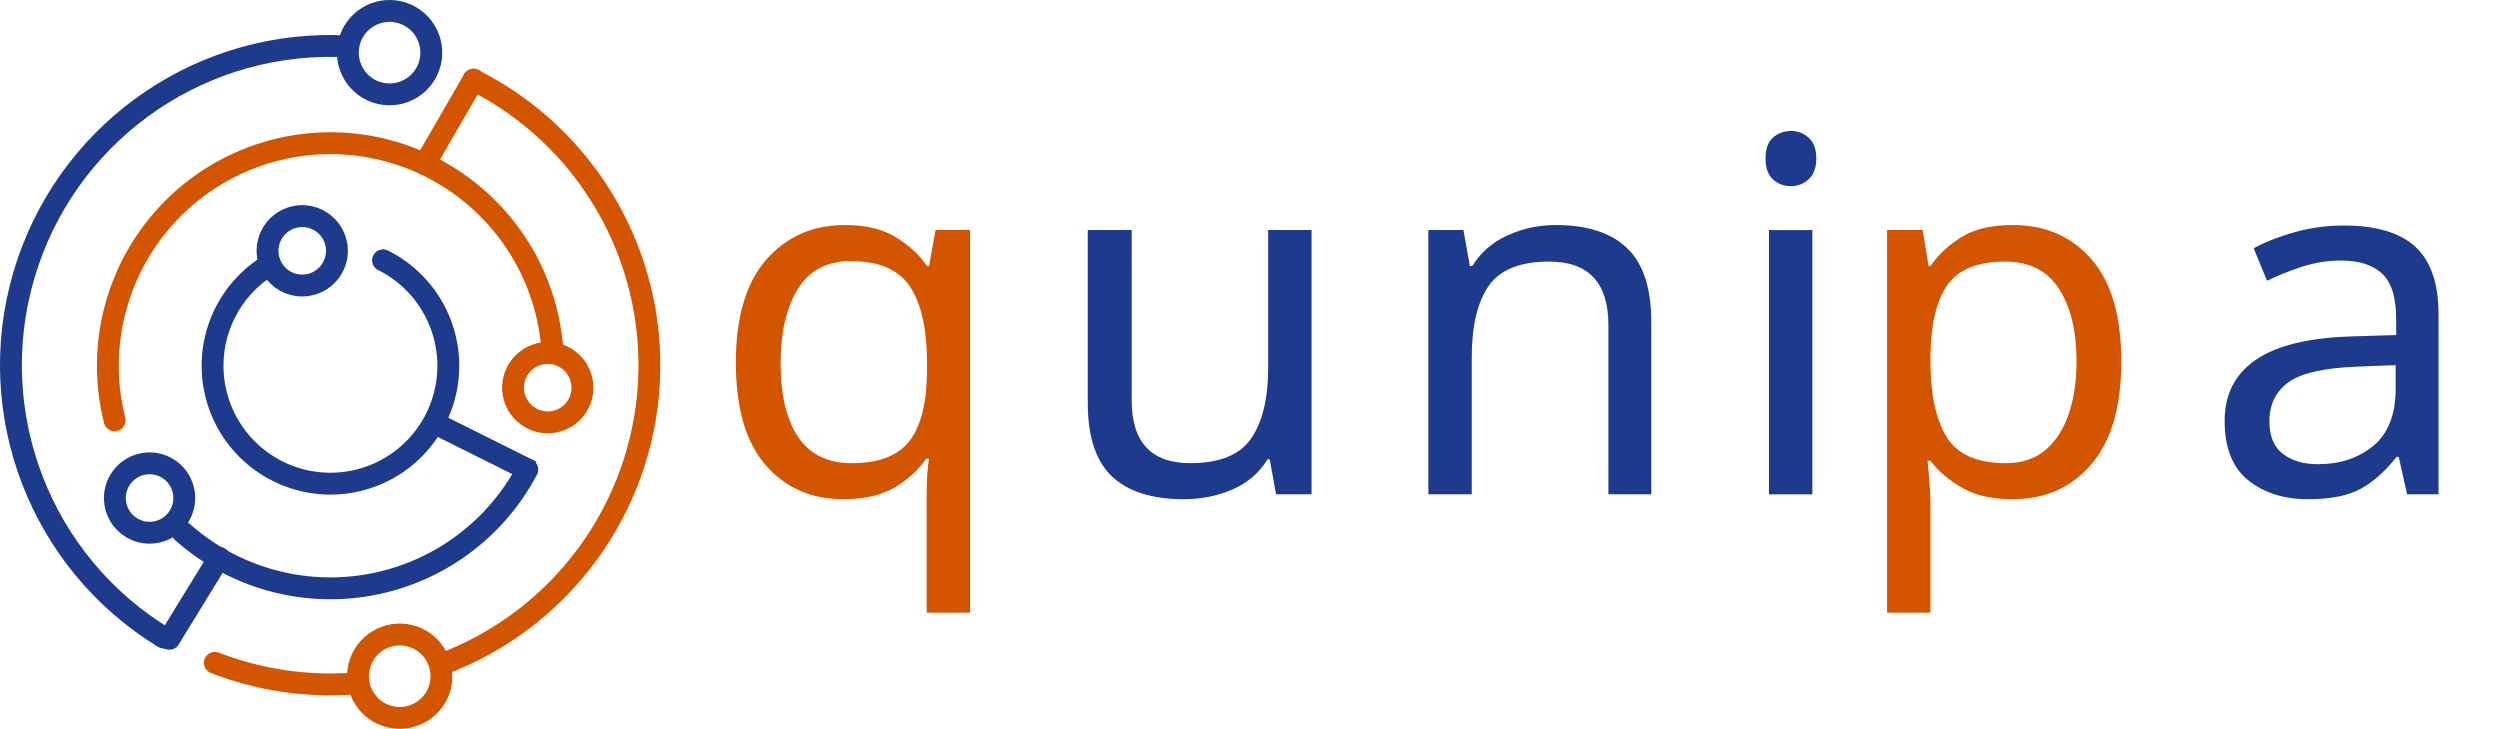
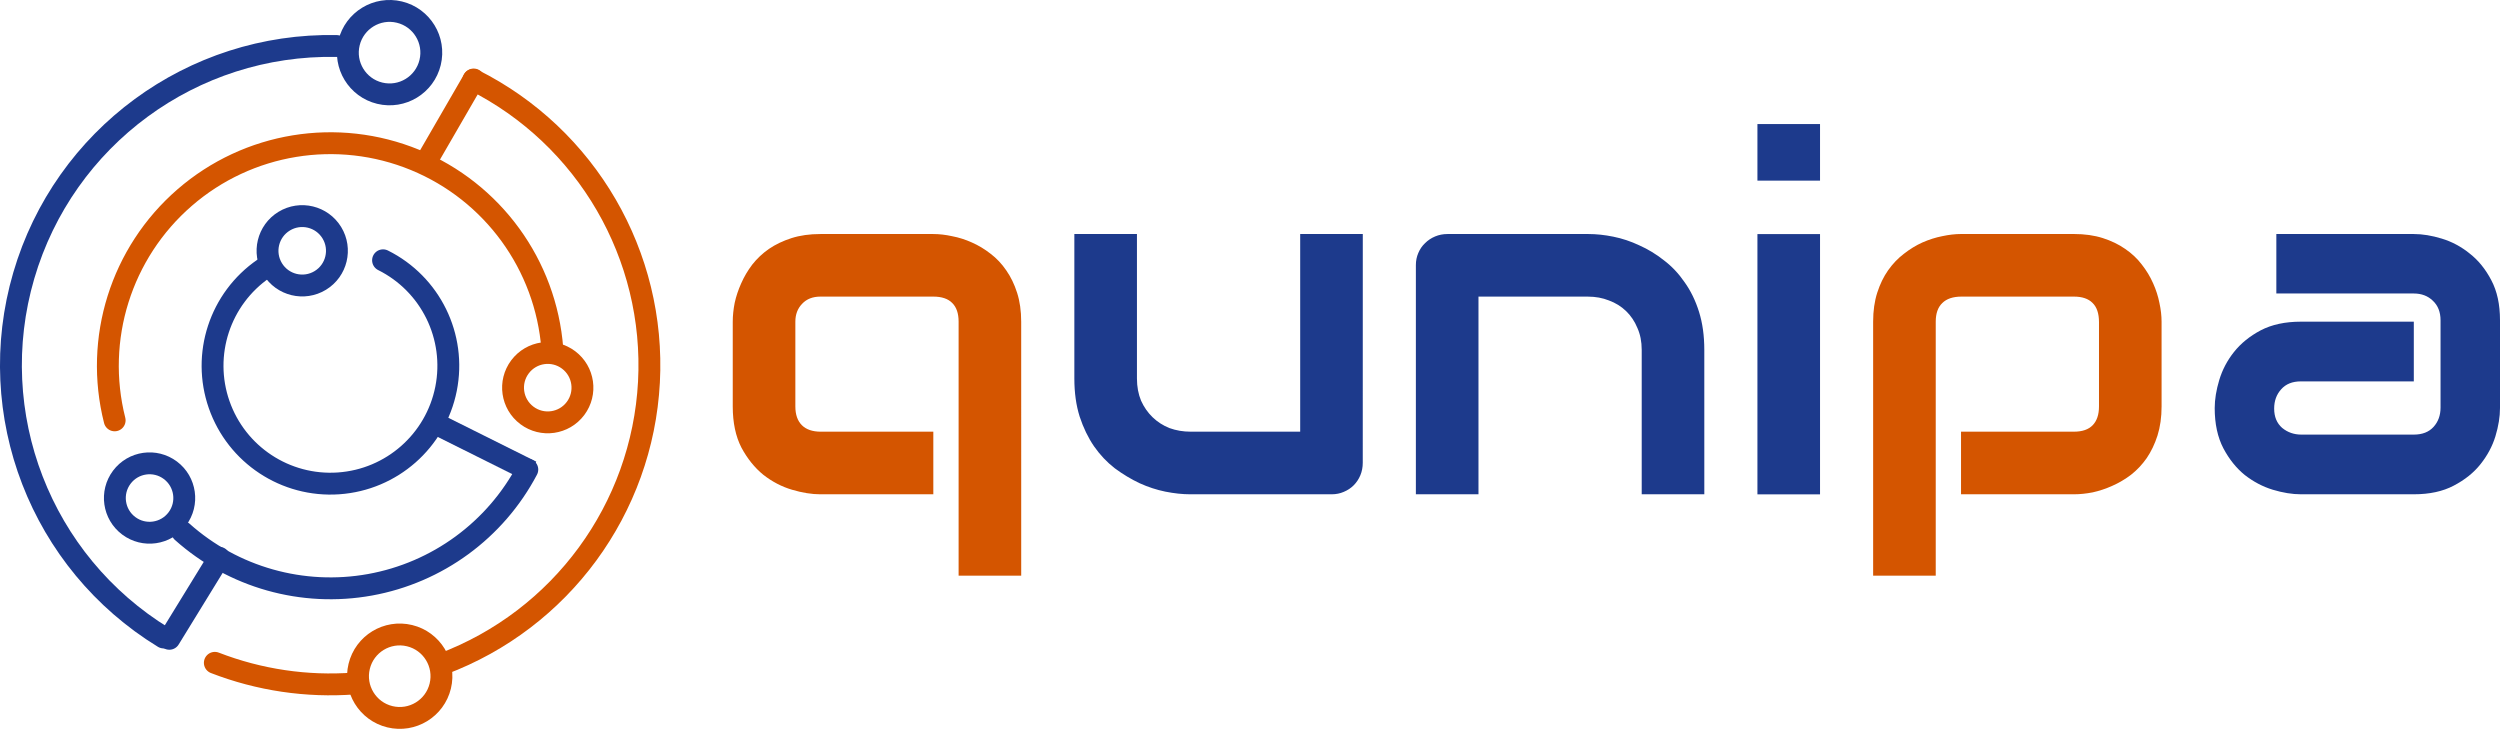
<svg xmlns="http://www.w3.org/2000/svg" width="228.662mm" height="66.665mm" viewBox="0 0 228.662 66.665" version="1.1" id="svg1">
  <defs id="defs1" />
  <g id="layer1" transform="translate(-574.7771,-263.7264)">
    <g id="g124">
      <g id="g4-7-4-3-1-4-7-2" transform="translate(567.832,164.4416)">
-         <path style="fill:none;fill-opacity:1;fill-rule:nonzero;stroke:#d45500;stroke-width:2;stroke-linecap:round;stroke-linejoin:round;stroke-dasharray:none;stroke-dashoffset:0;stroke-opacity:1;paint-order:stroke markers fill" id="path24-60-4-0-9-4-8-3-9-2-9-4-27-7" d="m 164.481,25.935 a 29.198,29.198 0 0 1 -6.647,11.034" transform="rotate(67.37507)" />
-         <path style="fill:none;fill-opacity:1;fill-rule:nonzero;stroke:#d45500;stroke-width:2;stroke-linecap:round;stroke-linejoin:round;stroke-dasharray:none;stroke-dashoffset:0;stroke-opacity:1;paint-order:stroke markers fill" id="path24-1-9-8-5-5-5-4-0-5-1-1-9-9" d="m 117.715,-5.372 a 29.198,29.198 0 0 1 31.699,-4.186 29.198,29.198 0 0 1 16.528,27.371" transform="rotate(67.37507)" />
-         <circle style="fill:none;fill-opacity:1;stroke:#d45500;stroke-width:2;stroke-linecap:round;stroke-dasharray:none;stroke-opacity:1;paint-order:fill markers stroke" id="path13-8-6-1-8-52-1-3-0-9-3-3-0-0-6-2-0-1" cx="146.361" cy="-80.22" r="3.816" transform="rotate(103.6174)" />
+         <path id="path24-60-4-0-9-4-8-3-9-2-9-4-27-7" style="fill:none;stroke:#d45500;stroke-width:2;stroke-linecap:round;stroke-linejoin:round;paint-order:stroke markers fill" transform="rotate(67.37507)" d="m 164.481,25.935 a 29.198,29.198 0 0 1 -6.647,11.034" />
+         <path id="path24-1-9-8-5-5-5-4-0-5-1-1-9-9" style="fill:none;stroke:#d45500;stroke-width:2;stroke-linecap:round;stroke-linejoin:round;paint-order:stroke markers fill" transform="rotate(67.37507)" d="m 117.715,-5.372 a 29.198,29.198 0 0 1 31.699,-4.186 29.198,29.198 0 0 1 16.528,27.371" />
+         <path id="path13-8-6-1-8-52-1-3-0-9-3-3-0-0-6-2-0-1" style="fill:none;stroke:#d45500;stroke-width:2;stroke-linecap:round;paint-order:fill markers stroke" transform="rotate(103.6174)" d="m 150.177,-80.22 a 3.816,3.816 0 0 1 -3.816,3.816 3.816,3.816 0 0 1 -3.816,-3.816 3.816,3.816 0 0 1 3.816,-3.816 3.816,3.816 0 0 1 3.816,3.816 z" />
        <path style="fill:none;stroke:#d45500;stroke-width:2;stroke-linecap:round;stroke-linejoin:round;stroke-dasharray:none;stroke-opacity:1;paint-order:stroke markers fill" d="M 45.929,114.06 C 50.271,106.556 50.271,106.556 50.271,106.556" id="path2-4-9-1-9-7-7-0-0-3-3-9-0-6" />
-         <path style="fill:none;fill-opacity:1;fill-rule:nonzero;stroke:#d45500;stroke-width:2;stroke-linecap:round;stroke-linejoin:round;stroke-dasharray:none;stroke-dashoffset:0;stroke-opacity:1;paint-order:stroke markers fill" id="path24-6-2-0-0-9-5-6-4-3-7-9-4-1-7" d="m 18.965,137.53 a 20.357,20.357 0 0 1 6.172,-20.444 20.357,20.357 0 0 1 21.035,-3.682 20.357,20.357 0 0 1 12.749,17.132" transform="rotate(0.6379653)" />
-         <circle style="fill:none;fill-opacity:1;stroke:#d45500;stroke-width:2;stroke-linecap:round;stroke-dasharray:none;stroke-opacity:1;paint-order:fill markers stroke" id="path13-8-6-1-8-5-55-0-9-6-3-8-8-2-3-1-7-71-1" cx="126.495" cy="73.544" r="3.174" transform="rotate(36.8803)" />
+         <path id="path24-6-2-0-0-9-5-6-4-3-7-9-4-1-7" style="fill:none;stroke:#d45500;stroke-width:2;stroke-linecap:round;stroke-linejoin:round;paint-order:stroke markers fill" transform="rotate(0.6379653)" d="m 18.965,137.53 a 20.357,20.357 0 0 1 6.172,-20.444 20.357,20.357 0 0 1 21.035,-3.682 20.357,20.357 0 0 1 12.749,17.132" />
+         <path id="path13-8-6-1-8-5-55-0-9-6-3-8-8-2-3-1-7-71-1" style="fill:none;stroke:#d45500;stroke-width:2;stroke-linecap:round;paint-order:fill markers stroke" transform="rotate(36.8803)" d="m 129.669,73.544 a 3.174,3.174 0 0 1 -3.174,3.174 3.174,3.174 0 0 1 -3.174,-3.174 3.174,3.174 0 0 1 3.174,-3.174 3.174,3.174 0 0 1 3.174,3.174 z" />
      </g>
      <g id="g3-7-8-5-7-3-90-8" transform="translate(567.832,164.4416)">
        <path style="fill:none;stroke:#1d3a8c;stroke-width:2;stroke-linecap:round;stroke-linejoin:round;stroke-dasharray:none;stroke-opacity:1;paint-order:stroke markers fill" d="m 22.433,157.713 c 4.555,-7.415 4.555,-7.415 4.555,-7.415" id="path1-7-0-1-8-4-6-5-2-9-9-0-4-5" />
-         <path style="fill:none;fill-opacity:1;fill-rule:nonzero;stroke:#1d3a8c;stroke-width:2;stroke-linecap:round;stroke-linejoin:round;stroke-dasharray:none;stroke-dashoffset:0;stroke-opacity:1;paint-order:stroke markers fill" id="path24-6-5-4-0-6-6-9-6-9-4-1-6-9-76-8" transform="rotate(22.37507)" d="m 85.677,97.844 a 10.782,10.782 0 0 1 9.803,8.676 10.782,10.782 0 0 1 -5.793,11.739 10.782,10.782 0 0 1 -12.849,-2.503 10.782,10.782 0 0 1 -0.964,-13.055" />
-         <circle style="fill:none;fill-opacity:1;stroke:#1d3a8c;stroke-width:2;stroke-linecap:round;stroke-dasharray:none;stroke-opacity:1;paint-order:fill markers stroke" id="path13-8-6-1-2-6-4-9-1-7-0-7-5-8-8-6-0-51-1" cx="122.357" cy="34.12" r="3.174" transform="rotate(58.61741)" />
-         <path style="fill:none;fill-opacity:1;fill-rule:nonzero;stroke:#1d3a8c;stroke-width:2;stroke-linecap:round;stroke-linejoin:round;stroke-dasharray:none;stroke-dashoffset:0;stroke-opacity:1;paint-order:stroke markers fill" id="path24-5-8-2-1-9-5-1-3-3-4-6-3-45-3" d="M 153.893,40.401 A 29.198,29.198 0 0 1 118.42,39.474 29.198,29.198 0 0 1 110.04,4.992" transform="rotate(67.37507)" />
-         <circle style="fill:none;fill-opacity:1;stroke:#1d3a8c;stroke-width:2;stroke-linecap:round;stroke-dasharray:none;stroke-opacity:1;paint-order:fill markers stroke" id="path13-8-6-1-3-9-0-1-5-8-2-5-0-4-1-59-7" cx="91.15" cy="-65.89" r="3.816" transform="rotate(103.6174)" />
-         <path style="fill:none;fill-opacity:1;fill-rule:nonzero;stroke:#1d3a8c;stroke-width:2;stroke-linecap:round;stroke-linejoin:round;stroke-dasharray:none;stroke-dashoffset:0;stroke-opacity:1;paint-order:stroke markers fill" id="path24-5-6-6-0-8-7-6-4-7-0-8-4-1-9-0" d="M 56.756,141.61 A 20.357,20.357 0 0 1 42.482,152.309 20.357,20.357 0 0 1 25.26,147.657" transform="rotate(0.6379653)" />
-         <circle style="fill:none;fill-opacity:1;stroke:#1d3a8c;stroke-width:2;stroke-linecap:round;stroke-dasharray:none;stroke-opacity:1;paint-order:fill markers stroke" id="path13-8-6-1-2-7-3-4-9-3-9-3-0-9-4-5-9-2" cx="103.422" cy="103.476" r="3.174" transform="rotate(36.8803)" />
+         <path id="path24-6-5-4-0-6-6-9-6-9-4-1-6-9-76-8" style="fill:none;stroke:#1d3a8c;stroke-width:2;stroke-linecap:round;stroke-linejoin:round;paint-order:stroke markers fill" transform="rotate(22.37507)" d="m 85.677,97.844 a 10.782,10.782 0 0 1 9.803,8.676 10.782,10.782 0 0 1 -5.793,11.739 10.782,10.782 0 0 1 -12.849,-2.503 10.782,10.782 0 0 1 -0.964,-13.055" />
+         <path id="path13-8-6-1-2-6-4-9-1-7-0-7-5-8-8-6-0-51-1" style="fill:none;stroke:#1d3a8c;stroke-width:2;stroke-linecap:round;paint-order:fill markers stroke" transform="rotate(58.61741)" d="m 125.53,34.12 a 3.174,3.174 0 0 1 -3.174,3.174 3.174,3.174 0 0 1 -3.174,-3.174 3.174,3.174 0 0 1 3.174,-3.174 3.174,3.174 0 0 1 3.174,3.174 z" />
+         <path id="path24-5-8-2-1-9-5-1-3-3-4-6-3-45-3" style="fill:none;stroke:#1d3a8c;stroke-width:2;stroke-linecap:round;stroke-linejoin:round;paint-order:stroke markers fill" transform="rotate(67.37507)" d="M 153.893,40.401 A 29.198,29.198 0 0 1 118.42,39.474 29.198,29.198 0 0 1 110.04,4.992" />
+         <path id="path13-8-6-1-3-9-0-1-5-8-2-5-0-4-1-59-7" style="fill:none;stroke:#1d3a8c;stroke-width:2;stroke-linecap:round;paint-order:fill markers stroke" transform="rotate(103.6174)" d="m 94.966,-65.89 a 3.816,3.816 0 0 1 -3.816,3.816 3.816,3.816 0 0 1 -3.816,-3.816 3.816,3.816 0 0 1 3.816,-3.816 3.816,3.816 0 0 1 3.816,3.816 z" />
+         <path id="path24-5-6-6-0-8-7-6-4-7-0-8-4-1-9-0" style="fill:none;stroke:#1d3a8c;stroke-width:2;stroke-linecap:round;stroke-linejoin:round;paint-order:stroke markers fill" transform="rotate(0.6379653)" d="M 56.756,141.61 A 20.357,20.357 0 0 1 42.482,152.309 20.357,20.357 0 0 1 25.26,147.657" />
+         <path id="path13-8-6-1-2-7-3-4-9-3-9-3-0-9-4-5-9-2" style="fill:none;stroke:#1d3a8c;stroke-width:2;stroke-linecap:round;paint-order:fill markers stroke" transform="rotate(36.8803)" d="m 106.595,103.476 a 3.174,3.174 0 0 1 -3.174,3.174 3.174,3.174 0 0 1 -3.174,-3.174 3.174,3.174 0 0 1 3.174,-3.174 3.174,3.174 0 0 1 3.174,3.174 z" />
        <path style="fill:none;stroke:#1d3a8c;stroke-width:2;stroke-linecap:square;stroke-linejoin:round;stroke-dasharray:none;stroke-opacity:1;paint-order:stroke markers fill" d="m 47.16,138.22 7.493,3.737" id="path3-7-1-3-9-2-7-9-6-5-5-3-92-3" />
      </g>
-       <text xml:space="preserve" style="font-size:1.804px;font-family:Sans;-inkscape-font-specification:'Sans, Normal';fill:#1d3a8c;fill-opacity:1;stroke-width:12.784;stroke-linejoin:bevel;paint-order:stroke markers fill" x="732.746" y="308.942" id="text1-1-1-2-6-6-7-2">
-         <tspan id="tspan1-7-0-3-7-3-5-4" style="font-style:normal;font-variant:normal;font-weight:normal;font-stretch:normal;font-size:45.1px;font-family:Audiowide;-inkscape-font-specification:'Audiowide, Normal';font-variant-ligatures:normal;font-variant-caps:normal;font-variant-numeric:normal;font-variant-east-asian:normal;fill:#1d3a8c;fill-opacity:1;stroke-width:12.784" x="732.746" y="308.942">i</tspan>
-       </text>
-       <text xml:space="preserve" style="font-size:1.804px;font-family:Sans;-inkscape-font-specification:'Sans, Normal';fill:#d45500;fill-opacity:1;stroke-width:12.784;stroke-linejoin:bevel;paint-order:stroke markers fill" x="639.598" y="308.936" id="text1-1-9-6-0-8-7-9">
-         <tspan id="tspan1-7-6-6-2-1-2-9" style="font-style:normal;font-variant:normal;font-weight:normal;font-stretch:normal;font-size:45.1px;font-family:Audiowide;-inkscape-font-specification:'Audiowide, Normal';font-variant-ligatures:normal;font-variant-caps:normal;font-variant-numeric:normal;font-variant-east-asian:normal;fill:#d45500;fill-opacity:1;stroke-width:12.784" x="639.598" y="308.936">q</tspan>
-       </text>
-       <text xml:space="preserve" style="font-size:1.804px;font-family:Sans;-inkscape-font-specification:'Sans, Normal';fill:#d45500;fill-opacity:1;stroke-width:12.784;stroke-linejoin:bevel;paint-order:stroke markers fill" x="743.55" y="308.936" id="text1-1-9-7-6-1-3-4-4">
-         <tspan id="tspan1-7-6-7-3-1-0-4-75" style="font-style:normal;font-variant:normal;font-weight:normal;font-stretch:normal;font-size:45.1px;font-family:Audiowide;-inkscape-font-specification:'Audiowide, Normal';font-variant-ligatures:normal;font-variant-caps:normal;font-variant-numeric:normal;font-variant-east-asian:normal;fill:#d45500;fill-opacity:1;stroke-width:12.784" x="743.55" y="308.936">p</tspan>
-       </text>
-       <text xml:space="preserve" style="font-size:1.804px;font-family:Sans;-inkscape-font-specification:'Sans, Normal';fill:#1d3a8c;fill-opacity:1;stroke-width:12.784;stroke-linejoin:bevel;paint-order:stroke markers fill" x="701.594" y="308.936" id="text1-1-2-4-4-8-99-8">
-         <tspan id="tspan1-7-9-4-3-7-60-7" style="font-style:normal;font-variant:normal;font-weight:normal;font-stretch:normal;font-size:45.1px;font-family:Audiowide;-inkscape-font-specification:'Audiowide, Normal';font-variant-ligatures:normal;font-variant-caps:normal;font-variant-numeric:normal;font-variant-east-asian:normal;fill:#1d3a8c;fill-opacity:1;stroke-width:12.784" x="701.594" y="308.936">n</tspan>
-       </text>
-       <text xml:space="preserve" style="font-size:1.804px;font-family:Sans;-inkscape-font-specification:'Sans, Normal';fill:#1d3a8c;fill-opacity:1;stroke-width:12.784;stroke-linejoin:bevel;paint-order:stroke markers fill" x="670.706" y="308.936" id="text1-1-23-2-7-6-1-3">
-         <tspan id="tspan1-7-1-9-4-2-62-7" style="font-style:normal;font-variant:normal;font-weight:normal;font-stretch:normal;font-size:45.1px;font-family:Audiowide;-inkscape-font-specification:'Audiowide, Normal';font-variant-ligatures:normal;font-variant-caps:normal;font-variant-numeric:normal;font-variant-east-asian:normal;fill:#1d3a8c;fill-opacity:1;stroke-width:12.784" x="670.706" y="308.936">u</tspan>
-       </text>
-       <text xml:space="preserve" style="font-size:1.804px;font-family:Sans;-inkscape-font-specification:'Sans, Normal';fill:#1d3a8c;fill-opacity:1;stroke-width:12.784;stroke-linejoin:bevel;paint-order:stroke markers fill" x="776.177" y="308.936" id="text1-1-94-2-4-9-3-0">
-         <tspan id="tspan1-7-5-8-3-1-5-30" style="font-style:normal;font-variant:normal;font-weight:normal;font-stretch:normal;font-size:45.1px;font-family:Audiowide;-inkscape-font-specification:'Audiowide, Normal';font-variant-ligatures:normal;font-variant-caps:normal;font-variant-numeric:normal;font-variant-east-asian:normal;fill:#1d3a8c;fill-opacity:1;stroke-width:12.784" x="776.177" y="308.936">a</tspan>
-       </text>
+       <path style="font-size:45.1px;font-family:Audiowide;-inkscape-font-specification:'Audiowide, Normal';fill:#1d3a8c;stroke-width:12.784;stroke-linejoin:bevel;paint-order:stroke markers fill" d="m 741.246,280.248 h -5.726 v -5.175 h 5.726 z m 0,28.694 h -5.726 v -23.805 h 5.726 z" id="text1-1-1-2-6-6-7-2" aria-label="i" />
+       <path style="font-size:45.1px;font-family:Audiowide;-inkscape-font-specification:'Audiowide, Normal';fill:#d45500;stroke-width:12.784;stroke-linejoin:bevel;paint-order:stroke markers fill" d="m 668.182,316.379 h -5.726 v -23.233 q 0,-1.123 -0.573,-1.696 -0.573,-0.595 -1.74,-0.595 h -10.328 q -1.057,0 -1.674,0.661 -0.617,0.639 -0.617,1.63 v 7.752 q 0,1.123 0.595,1.718 0.595,0.595 1.74,0.595 h 10.284 v 5.726 h -10.328 q -1.189,0 -2.599,-0.418 -1.409,-0.418 -2.621,-1.365 -1.189,-0.969 -2.004,-2.488 -0.793,-1.541 -0.793,-3.766 v -7.752 q 0,-0.815 0.176,-1.718 0.198,-0.903 0.595,-1.784 0.396,-0.903 1.013,-1.718 0.639,-0.815 1.519,-1.431 0.903,-0.617 2.07,-0.991 1.167,-0.374 2.643,-0.374 h 10.328 q 0.815,0 1.718,0.198 0.925,0.176 1.806,0.573 0.903,0.396 1.718,1.035 0.815,0.617 1.431,1.519 0.617,0.881 0.991,2.048 0.374,1.167 0.374,2.643 z" id="text1-1-9-6-0-8-7-9" aria-label="q" />
+       <path style="font-size:45.1px;font-family:Audiowide;-inkscape-font-specification:'Audiowide, Normal';fill:#d45500;stroke-width:12.784;stroke-linejoin:bevel;paint-order:stroke markers fill" d="m 772.486,300.898 q 0,1.475 -0.374,2.665 -0.374,1.167 -0.991,2.07 -0.617,0.881 -1.431,1.519 -0.815,0.617 -1.718,1.013 -0.881,0.396 -1.784,0.595 -0.903,0.176 -1.718,0.176 h -10.328 v -5.726 h 10.328 q 1.145,0 1.718,-0.595 0.573,-0.595 0.573,-1.718 v -7.707 q 0,-1.189 -0.595,-1.762 -0.573,-0.573 -1.696,-0.573 h -10.284 q -1.167,0 -1.762,0.595 -0.595,0.573 -0.595,1.696 v 23.233 h -5.726 v -23.233 q 0,-1.475 0.374,-2.643 0.374,-1.167 0.991,-2.048 0.639,-0.903 1.453,-1.519 0.815,-0.639 1.696,-1.035 0.903,-0.396 1.806,-0.573 0.925,-0.198 1.718,-0.198 h 10.328 q 1.475,0 2.643,0.374 1.167,0.374 2.048,0.991 0.903,0.617 1.519,1.431 0.639,0.815 1.035,1.718 0.396,0.881 0.573,1.784 0.198,0.903 0.198,1.718 z" id="text1-1-9-7-6-1-3-4-4" aria-label="p" />
+       <path style="font-size:45.1px;font-family:Audiowide;-inkscape-font-specification:'Audiowide, Normal';fill:#1d3a8c;stroke-width:12.784;stroke-linejoin:bevel;paint-order:stroke markers fill" d="m 730.662,308.936 h -5.726 v -13.213 q 0,-1.123 -0.396,-2.004 -0.374,-0.903 -1.035,-1.541 -0.661,-0.639 -1.564,-0.969 -0.881,-0.352 -1.916,-0.352 H 710.006 v 18.08 h -5.726 v -20.964 q 0,-0.595 0.22,-1.101 0.22,-0.529 0.617,-0.903 0.396,-0.396 0.925,-0.617 0.529,-0.22 1.123,-0.22 h 12.905 q 1.079,0 2.268,0.242 1.211,0.242 2.378,0.793 1.189,0.529 2.246,1.365 1.079,0.815 1.894,2.004 0.837,1.167 1.321,2.709 0.484,1.542 0.484,3.479 z" id="text1-1-2-4-4-8-99-8" aria-label="n" />
+       <path style="font-size:45.1px;font-family:Audiowide;-inkscape-font-specification:'Audiowide, Normal';fill:#1d3a8c;stroke-width:12.784;stroke-linejoin:bevel;paint-order:stroke markers fill" d="m 699.422,306.051 q 0,0.617 -0.22,1.145 -0.22,0.529 -0.617,0.925 -0.374,0.374 -0.903,0.595 -0.506,0.22 -1.101,0.22 H 683.633 q -1.057,0 -2.268,-0.242 -1.189,-0.242 -2.356,-0.771 -1.167,-0.551 -2.268,-1.365 -1.079,-0.837 -1.894,-2.004 -0.815,-1.189 -1.321,-2.731 -0.484,-1.542 -0.484,-3.479 v -13.213 h 5.726 v 13.213 q 0,1.123 0.374,2.026 0.396,0.881 1.057,1.519 0.661,0.639 1.542,0.991 0.903,0.33 1.938,0.33 h 10.02 v -18.08 h 5.726 z" id="text1-1-23-2-7-6-1-3" aria-label="u" />
+       <path style="font-size:45.1px;font-family:Audiowide;-inkscape-font-specification:'Audiowide, Normal';fill:#1d3a8c;stroke-width:12.784;stroke-linejoin:bevel;paint-order:stroke markers fill" d="m 803.439,301.053 q 0,1.189 -0.418,2.576 -0.418,1.365 -1.365,2.554 -0.925,1.167 -2.444,1.96 -1.497,0.793 -3.656,0.793 h -10.328 q -1.189,0 -2.576,-0.418 -1.365,-0.418 -2.554,-1.343 -1.167,-0.947 -1.96,-2.444 -0.793,-1.519 -0.793,-3.678 0,-1.189 0.418,-2.576 0.418,-1.387 1.343,-2.554 0.947,-1.189 2.444,-1.982 1.519,-0.793 3.678,-0.793 h 10.328 v 5.461 h -10.328 q -1.167,0 -1.806,0.727 -0.639,0.705 -0.639,1.762 0,1.123 0.727,1.762 0.749,0.617 1.762,0.617 h 10.284 q 1.167,0 1.806,-0.705 0.639,-0.705 0.639,-1.762 v -7.994 q 0,-1.123 -0.705,-1.784 -0.683,-0.661 -1.74,-0.661 h -12.574 v -5.439 h 12.574 q 1.189,0 2.554,0.418 1.387,0.418 2.554,1.365 1.189,0.925 1.982,2.444 0.793,1.497 0.793,3.656 z" id="text1-1-94-2-4-9-3-0" aria-label="a" />
    </g>
  </g>
</svg>
